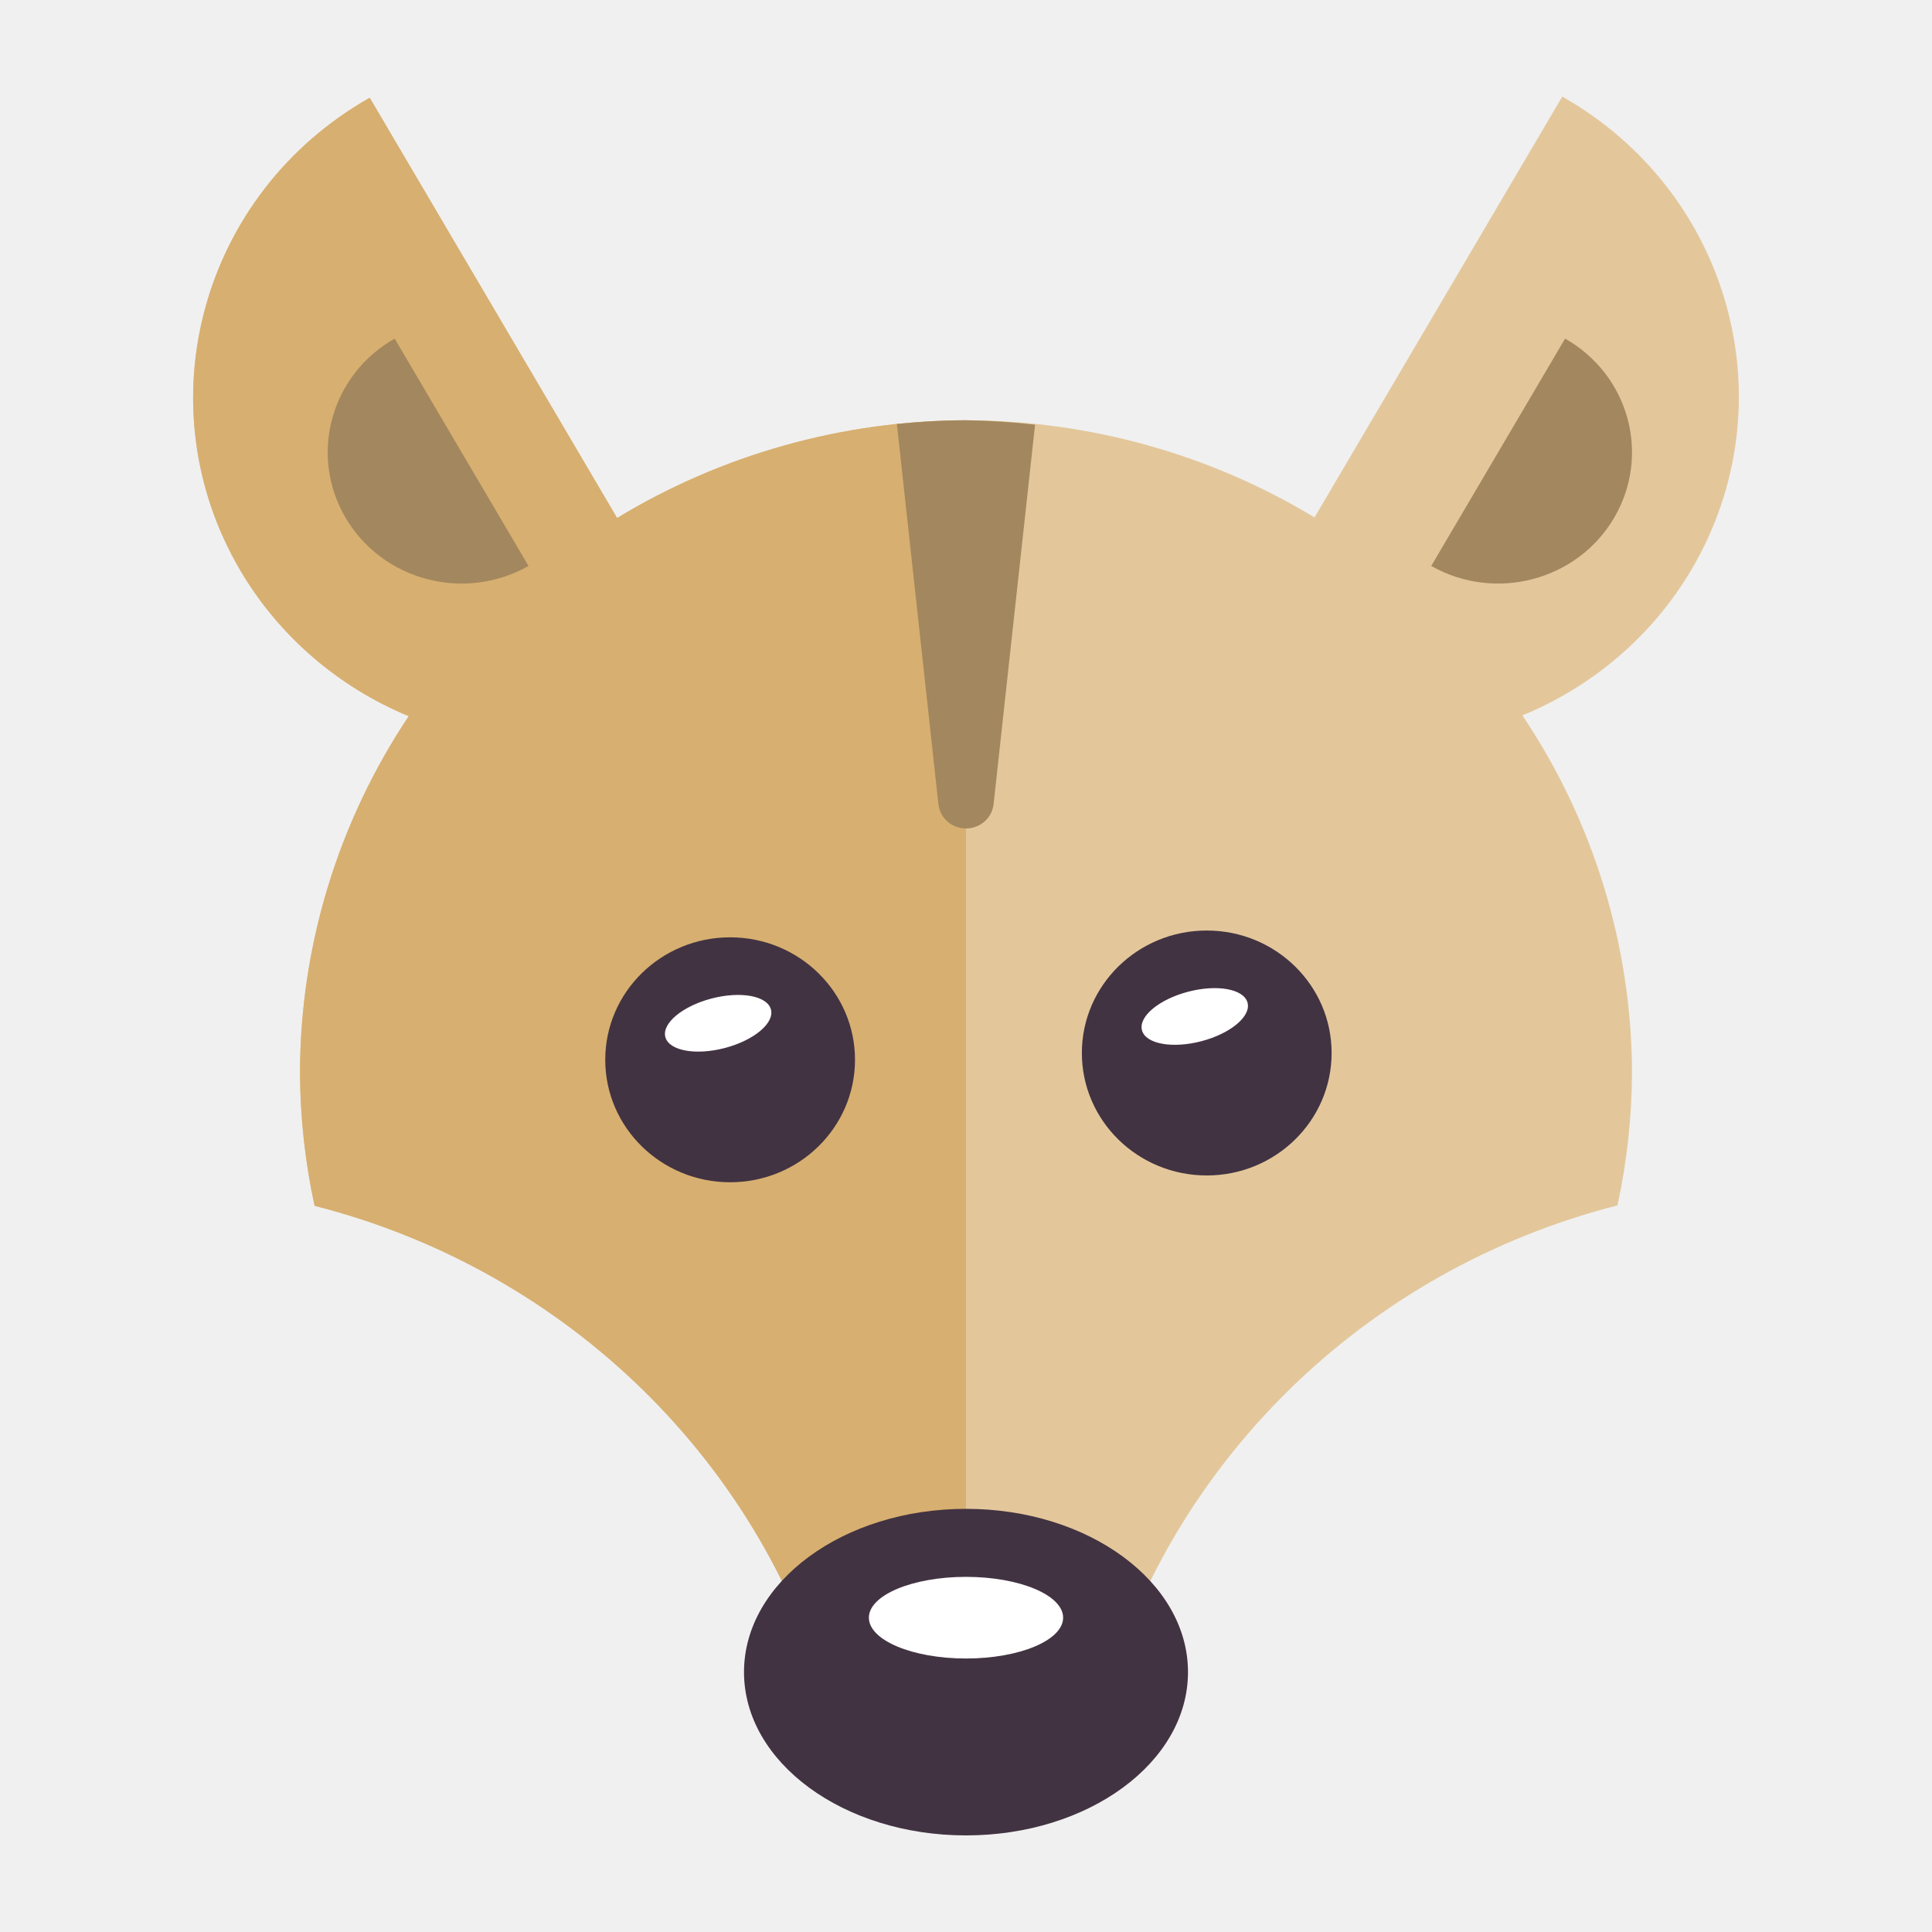
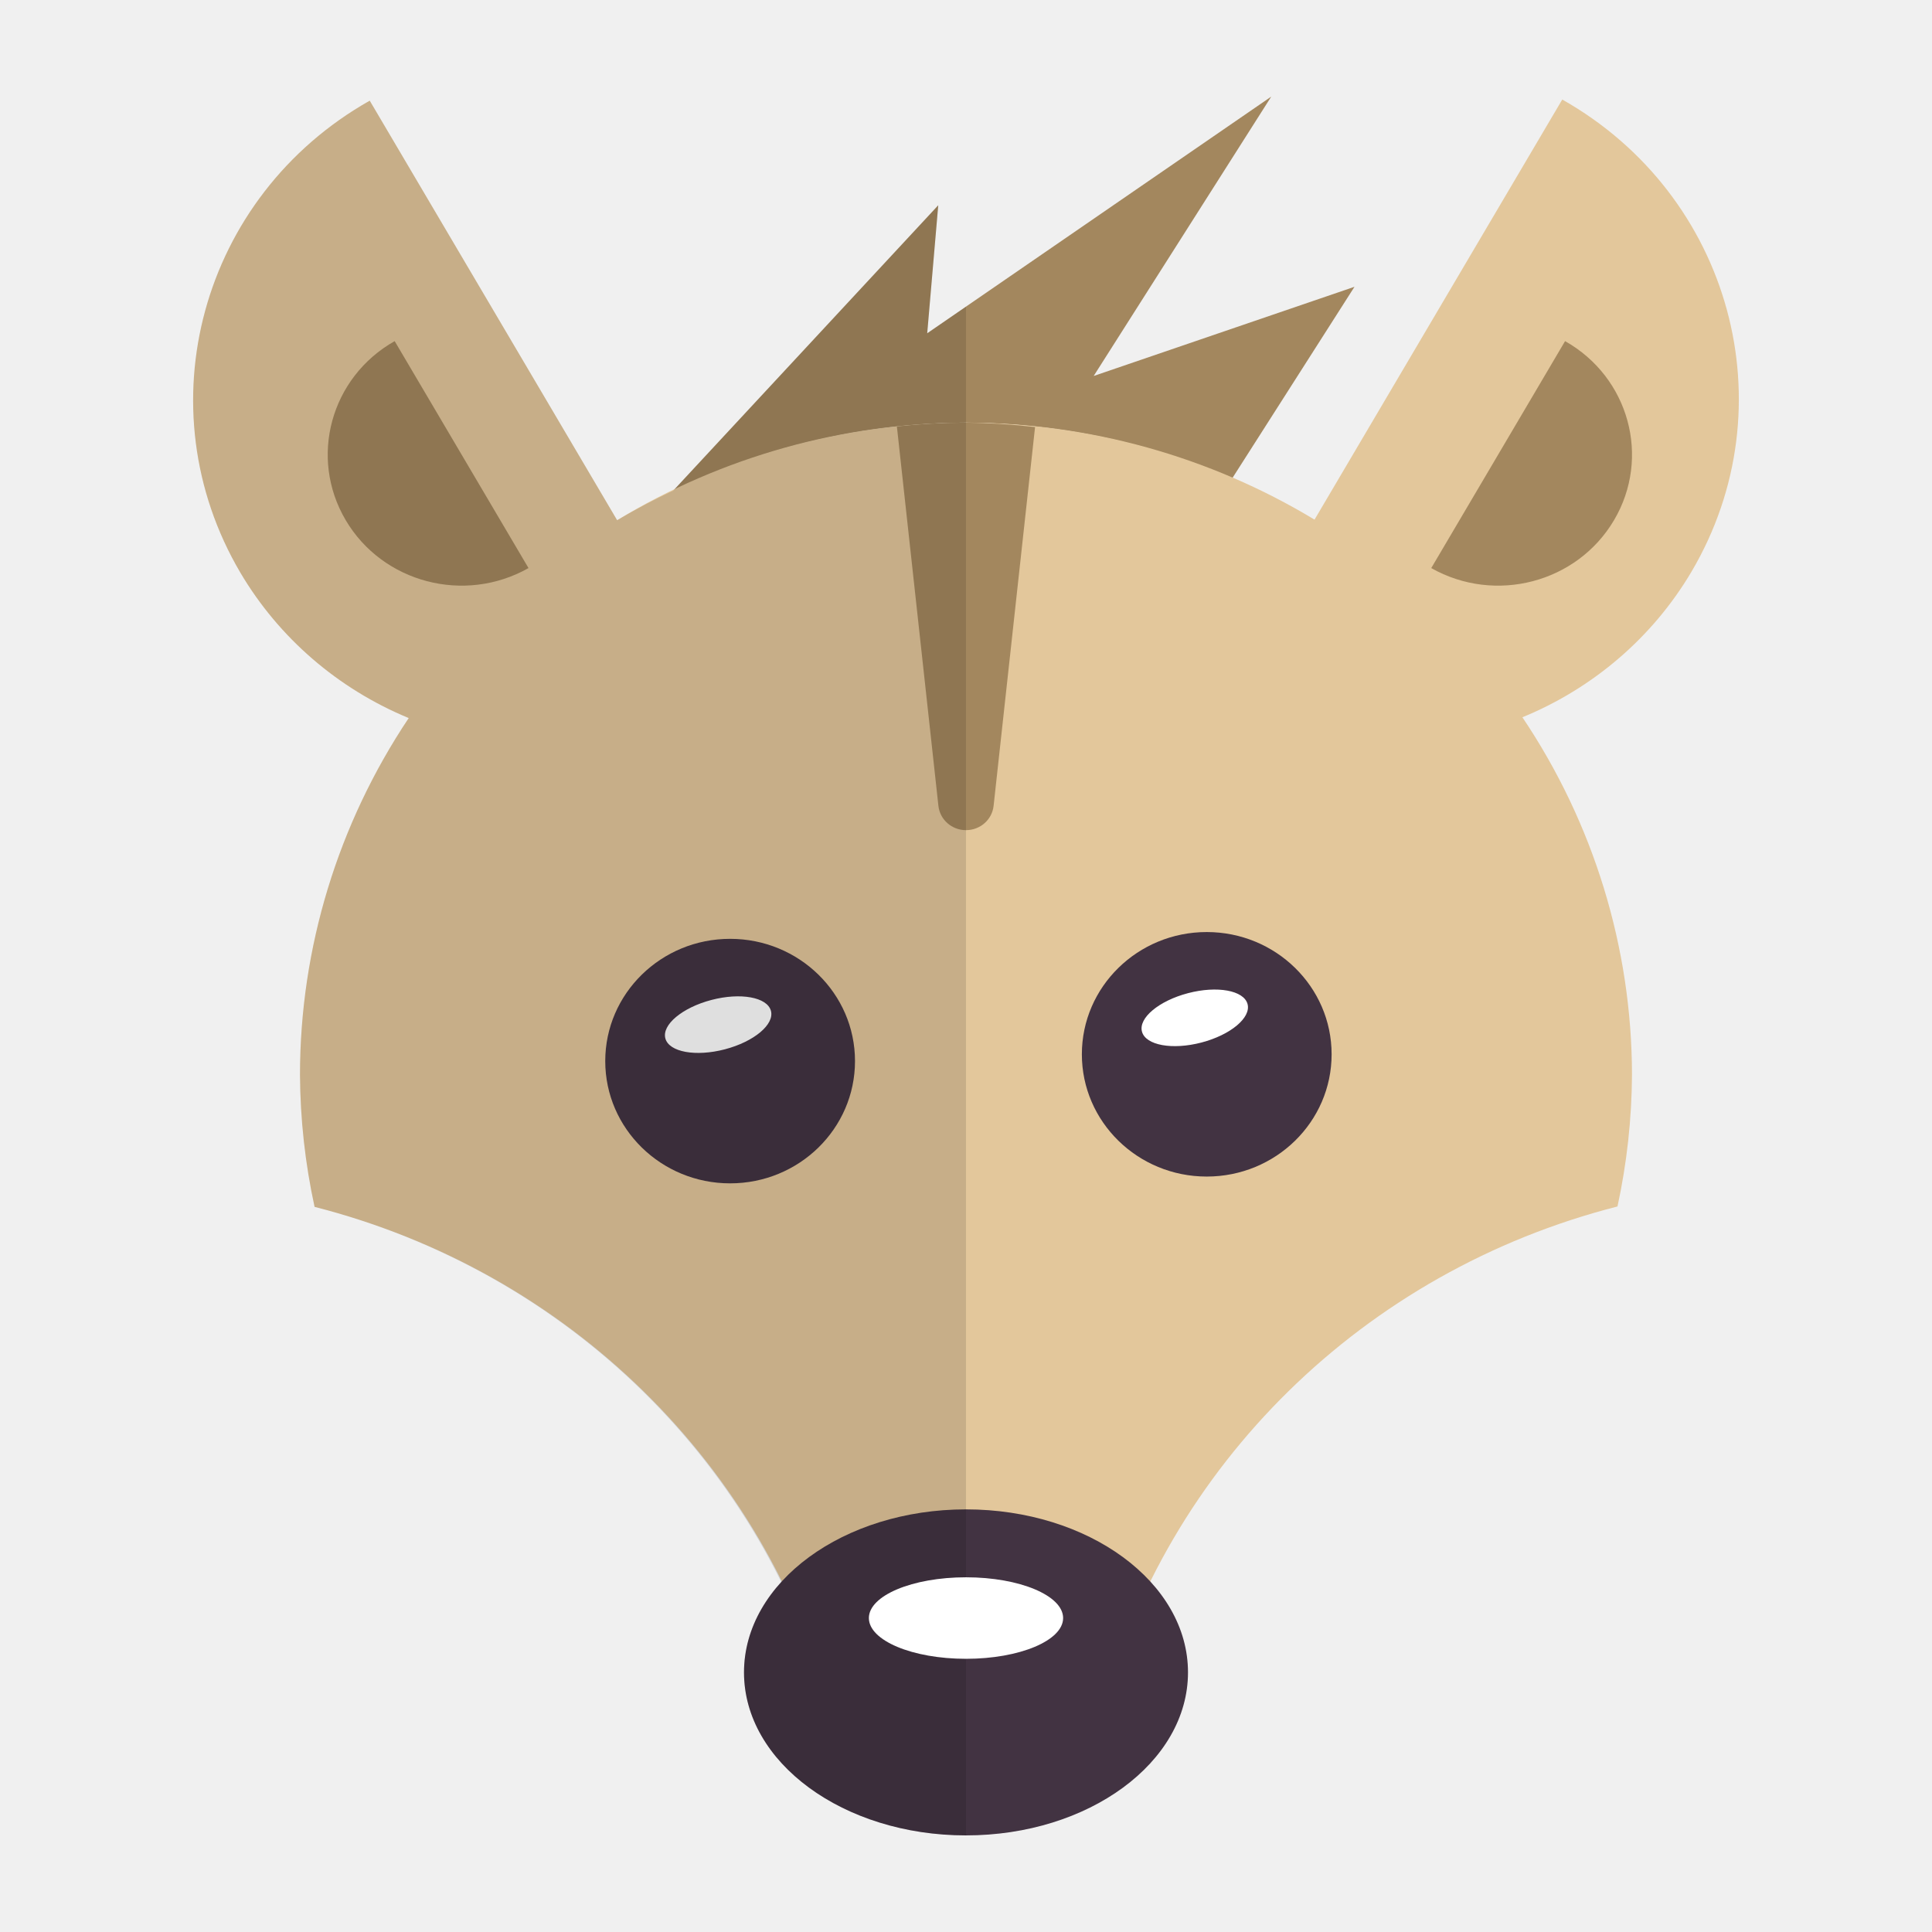
<svg xmlns="http://www.w3.org/2000/svg" id="svg1657" version="1.1" viewBox="0 0 200 200" height="200" width="200">
-   <defs id="defs1651" />
-   <path style="opacity:1;fill:#e3c79b;fill-opacity:1;stroke:none;stroke-width:8.534;stroke-linecap:round;stroke-linejoin:round;stroke-miterlimit:4;stroke-dasharray:none;stroke-dashoffset:0;stroke-opacity:1" d="m 161.726,10 -18.274,31.041 -7.372,12.522 A 68.944,67.613 0 0 0 100,43.504 68.944,67.613 0 0 0 63.885,53.622 L 56.548,41.161 38.274,10.12 a 36.549,35.843 0 0 0 -13.378,48.963 36.549,35.843 0 0 0 17.415,15.055 68.944,67.613 0 0 0 -11.256,36.979 68.944,67.613 0 0 0 1.51,13.708 74.69,73.248 0 0 1 53.516,52.503 68.944,67.613 0 0 0 13.918,1.403 68.944,67.613 0 0 0 13.96,-1.414 74.69,73.248 0 0 1 53.484,-52.535 68.944,67.613 0 0 0 1.5,-13.665 A 68.944,67.613 0 0 0 157.6,74.057 36.549,35.843 0 0 0 175.103,58.963 36.549,35.843 0 0 0 161.726,10 Z" id="path1597" />
-   <path id="path1599" d="m 38.274,10.12 a 36.549,35.843 0 0 0 -13.378,48.963 36.549,35.843 0 0 0 17.415,15.055 68.944,67.613 0 0 0 -11.256,36.979 68.944,67.613 0 0 0 1.51,13.708 74.69,73.248 0 0 1 53.516,52.503 68.944,67.613 0 0 0 13.918,1.403 V 43.504 A 68.944,67.613 0 0 0 63.885,53.622 L 56.548,41.161 Z" style="opacity:1;fill:#d7af70;fill-opacity:1;stroke:none;stroke-width:8.534;stroke-linecap:round;stroke-linejoin:round;stroke-miterlimit:4;stroke-dasharray:none;stroke-dashoffset:0;stroke-opacity:1" />
-   <ellipse ry="16.903" rx="22.981" cy="173.097" cx="100" id="ellipse1601" style="opacity:1;fill:#423342;fill-opacity:1;stroke:none;stroke-width:0.853;stroke-linecap:round;stroke-linejoin:round;stroke-miterlimit:4;stroke-dasharray:none;stroke-dashoffset:0;stroke-opacity:1" />
-   <path id="path1603" d="m 100,43.504 a 68.944,67.613 0 0 0 -7.155,0.395 l 4.299,39.347 a 2.873,2.818 0 0 0 5.713,0 l 4.292,-39.282 a 68.944,67.613 0 0 0 -7.148,-0.459 z" style="color:#000000;font-style:normal;font-variant:normal;font-weight:normal;font-stretch:normal;font-size:medium;line-height:normal;font-family:sans-serif;font-variant-ligatures:normal;font-variant-position:normal;font-variant-caps:normal;font-variant-numeric:normal;font-variant-alternates:normal;font-feature-settings:normal;text-indent:0;text-align:start;text-decoration:none;text-decoration-line:none;text-decoration-style:solid;text-decoration-color:#000000;letter-spacing:normal;word-spacing:normal;text-transform:none;writing-mode:lr-tb;direction:ltr;text-orientation:mixed;dominant-baseline:auto;baseline-shift:baseline;text-anchor:start;white-space:normal;shape-padding:0;clip-rule:nonzero;display:inline;overflow:visible;visibility:visible;opacity:1;isolation:auto;mix-blend-mode:normal;color-interpolation:sRGB;color-interpolation-filters:linearRGB;solid-color:#000000;solid-opacity:1;vector-effect:none;fill:#a3875e;fill-opacity:1;fill-rule:nonzero;stroke:none;stroke-width:5.69;stroke-linecap:round;stroke-linejoin:round;stroke-miterlimit:4;stroke-dasharray:none;stroke-dashoffset:0;stroke-opacity:1;color-rendering:auto;image-rendering:auto;shape-rendering:auto;text-rendering:auto;enable-background:accumulate" />
-   <ellipse style="opacity:1;fill:#ffffff;fill-opacity:1;stroke:none;stroke-width:8.534;stroke-linecap:round;stroke-linejoin:round;stroke-miterlimit:4;stroke-dasharray:none;stroke-dashoffset:0;stroke-opacity:1" id="ellipse1605" cx="100" cy="167.462" rx="10.054" ry="4.226" />
-   <ellipse style="opacity:1;fill:#423342;fill-opacity:1;stroke:none;stroke-width:0.96;stroke-linecap:round;stroke-linejoin:round;stroke-miterlimit:4;stroke-dasharray:none;stroke-dashoffset:0;stroke-opacity:1" id="circle1607" cx="75.582" cy="109.709" rx="12.927" ry="12.678" />
-   <ellipse ry="2.652" rx="5.648" cy="121.35" cx="43.797" id="ellipse1609" style="opacity:1;fill:#ffffff;fill-opacity:1;stroke:none;stroke-width:5.068;stroke-linecap:round;stroke-linejoin:round;stroke-miterlimit:4;stroke-dasharray:none;stroke-dashoffset:0;stroke-opacity:1" transform="matrix(0.9671652,-0.2541483,0.2635631,0.9646422,0,0)" />
-   <ellipse cy="109.005" cx="124.921" id="circle1611" style="opacity:1;fill:#423342;fill-opacity:1;stroke:none;stroke-width:0.96;stroke-linecap:round;stroke-linejoin:round;stroke-miterlimit:4;stroke-dasharray:none;stroke-dashoffset:0;stroke-opacity:1" rx="12.927" ry="12.678" />
-   <ellipse transform="matrix(0.9671652,-0.2541483,0.2635631,0.9646422,0,0)" style="opacity:1;fill:#ffffff;fill-opacity:1;stroke:none;stroke-width:5.068;stroke-linecap:round;stroke-linejoin:round;stroke-miterlimit:4;stroke-dasharray:none;stroke-dashoffset:0;stroke-opacity:1" id="ellipse1613" cx="91.579" cy="133.209" rx="5.648" ry="2.652" />
-   <path style="opacity:1;fill:#a3875e;fill-opacity:1;stroke:none;stroke-width:9.148;stroke-linecap:round;stroke-linejoin:round;stroke-miterlimit:4;stroke-dasharray:none;stroke-dashoffset:0;stroke-opacity:1" id="path1615" d="m -77.95,17.427 a 13.655,13.789 0 0 1 13.655,-13.789 13.655,13.789 0 0 1 13.655,13.789 l -13.655,0 z" transform="matrix(-0.5073273,-0.8617534,0.8701946,-0.4927083,0,0)" />
-   <path transform="matrix(0.5073273,-0.8617534,-0.8701946,-0.4927083,0,0)" d="m 22.021,-157.424 a 13.655,13.789 0 0 1 13.655,-13.789 13.655,13.789 0 0 1 13.655,13.789 H 35.677 Z" id="path1617" style="opacity:1;fill:#a3875e;fill-opacity:1;stroke:none;stroke-width:9.148;stroke-linecap:round;stroke-linejoin:round;stroke-miterlimit:4;stroke-dasharray:none;stroke-dashoffset:0;stroke-opacity:1" />
+   <path id="path2324" d="M 131.6,10 95.985,34.502 97.127,21.25 69.691,50.794 a 68.944,67.5 0 0 1 30.309,-7.044 68.944,67.5 0 0 1 27.563,5.761 l 12.654,-19.823 -26.999,9.232 z" style="fill:#a3875e;fill-opacity:1;stroke:none;stroke-width:0.39px;stroke-linecap:butt;stroke-linejoin:miter;stroke-opacity:1" />
+   <path style="opacity:1;fill:#e3c79b;fill-opacity:1;stroke:none;stroke-width:8.527;stroke-linecap:round;stroke-linejoin:round;stroke-miterlimit:4;stroke-dasharray:none;stroke-dashoffset:0;stroke-opacity:1" d="m 161.726,10.302 -18.274,30.989 -7.372,12.501 A 68.944,67.5 0 0 0 100,43.75 68.944,67.5 0 0 0 63.885,53.851 L 56.549,41.411 38.274,10.422 a 36.549,35.783 0 0 0 -13.378,48.881 36.549,35.783 0 0 0 17.415,15.03 68.944,67.5 0 0 0 -11.256,36.917 68.944,67.5 0 0 0 1.51,13.685 74.69,73.125 0 0 1 53.516,52.415 68.944,67.5 0 0 0 13.918,1.401 68.944,67.5 0 0 0 13.96,-1.411 74.69,73.125 0 0 1 53.484,-52.447 68.944,67.5 0 0 0 1.5,-13.642 68.944,67.5 0 0 0 -11.344,-36.999 36.549,35.783 0 0 0 17.503,-15.069 36.549,35.783 0 0 0 -13.378,-48.88 z" id="path1528" />
+   <ellipse ry="16.875" rx="22.981" cy="173.125" cx="100" id="ellipse1530" style="opacity:1;fill:#423342;fill-opacity:1;stroke:none;stroke-width:0.853;stroke-linecap:round;stroke-linejoin:round;stroke-miterlimit:4;stroke-dasharray:none;stroke-dashoffset:0;stroke-opacity:1" />
+   <path id="path1575" d="m 100,43.75 a 68.944,67.5 0 0 0 -7.155,0.394 l 4.299,39.281 a 2.873,2.813 0 0 0 5.713,0 l 4.292,-39.216 a 68.944,67.5 0 0 0 -7.148,-0.459 z" style="color:#000000;font-style:normal;font-variant:normal;font-weight:normal;font-stretch:normal;font-size:medium;line-height:normal;font-family:sans-serif;font-variant-ligatures:normal;font-variant-position:normal;font-variant-caps:normal;font-variant-numeric:normal;font-variant-alternates:normal;font-feature-settings:normal;text-indent:0;text-align:start;text-decoration:none;text-decoration-line:none;text-decoration-style:solid;text-decoration-color:#000000;letter-spacing:normal;word-spacing:normal;text-transform:none;writing-mode:lr-tb;direction:ltr;text-orientation:mixed;dominant-baseline:auto;baseline-shift:baseline;text-anchor:start;white-space:normal;shape-padding:0;clip-rule:nonzero;display:inline;overflow:visible;visibility:visible;opacity:1;isolation:auto;mix-blend-mode:normal;color-interpolation:sRGB;color-interpolation-filters:linearRGB;solid-color:#000000;solid-opacity:1;vector-effect:none;fill:#a3875e;fill-opacity:1;fill-rule:nonzero;stroke:none;stroke-width:5.685;stroke-linecap:round;stroke-linejoin:round;stroke-miterlimit:4;stroke-dasharray:none;stroke-dashoffset:0;stroke-opacity:1;color-rendering:auto;image-rendering:auto;shape-rendering:auto;text-rendering:auto;enable-background:accumulate" />
+   <ellipse ry="12.656" rx="12.927" style="opacity:1;fill:#423342;fill-opacity:1;stroke:none;stroke-width:0.959;stroke-linecap:round;stroke-linejoin:round;stroke-miterlimit:4;stroke-dasharray:none;stroke-dashoffset:0;stroke-opacity:1" id="circle1536" cx="75.582" cy="109.844" />
+   <ellipse ry="2.648" rx="5.648" cy="121.469" cx="43.708" id="ellipse1538" style="opacity:1;fill:#ffffff;fill-opacity:1;stroke:none;stroke-width:5.063;stroke-linecap:round;stroke-linejoin:round;stroke-miterlimit:4;stroke-dasharray:none;stroke-dashoffset:0;stroke-opacity:1" transform="matrix(0.96727,-0.2537492,0.2639754,0.9645294,0,0)" />
+   <ellipse ry="12.656" rx="12.927" cy="109.141" cx="124.921" id="circle1542" style="opacity:1;fill:#423342;fill-opacity:1;stroke:none;stroke-width:0.959;stroke-linecap:round;stroke-linejoin:round;stroke-miterlimit:4;stroke-dasharray:none;stroke-dashoffset:0;stroke-opacity:1" />
+   <ellipse transform="matrix(0.96727,-0.2537492,0.2639754,0.9645294,0,0)" style="opacity:1;fill:#ffffff;fill-opacity:1;stroke:none;stroke-width:5.063;stroke-linecap:round;stroke-linejoin:round;stroke-miterlimit:4;stroke-dasharray:none;stroke-dashoffset:0;stroke-opacity:1" id="ellipse1544" cx="91.485" cy="133.309" rx="5.648" ry="2.648" />
+   <path style="opacity:1;fill:#a3875e;fill-opacity:1;stroke:none;stroke-width:9.14;stroke-linecap:round;stroke-linejoin:round;stroke-miterlimit:4;stroke-dasharray:none;stroke-dashoffset:0;stroke-opacity:1" id="path1548" d="m -78.13,17.258 a 13.638,13.783 0 0 1 13.638,-13.783 13.638,13.783 0 0 1 13.638,13.783 l -13.638,0 z" transform="matrix(-0.5079604,-0.8613804,0.8705491,-0.4920816,0,0)" />
+   <path id="path1566" d="m 38.274,10.422 a 36.549,35.783 0 0 0 -13.378,48.881 36.549,35.783 0 0 0 17.415,15.03 68.944,67.5 0 0 0 -11.256,36.917 68.944,67.5 0 0 0 1.51,13.685 74.69,73.125 0 0 1 48.317,38.845 22.981,16.875 0 0 0 -3.865,9.345 22.981,16.875 0 0 0 22.981,16.875 v -11.25 -22.5 V 43.75 A 68.944,67.5 0 0 0 94.893,44.012 68.944,67.5 0 0 1 100,43.75 V 31.74 l -4.016,2.762 1.143,-13.252 -27.436,29.544 a 68.944,67.5 0 0 0 -5.807,3.057 L 56.549,41.411 Z m 52.363,34.054 a 68.944,67.5 0 0 0 -2.254,0.339 68.944,67.5 0 0 1 2.254,-0.339 z m -7.205,1.377 a 68.944,67.5 0 0 0 -1.457,0.368 68.944,67.5 0 0 1 1.457,-0.368 z m -7.007,2.114 a 68.944,67.5 0 0 0 -0.701,0.252 68.944,67.5 0 0 1 0.701,-0.252 z" style="opacity:1;fill:#000000;fill-opacity:0.125;stroke:none;stroke-width:8.527;stroke-linecap:round;stroke-linejoin:round;stroke-miterlimit:4;stroke-dasharray:none;stroke-dashoffset:0;stroke-opacity:1" />
+   <ellipse style="opacity:1;fill:#ffffff;fill-opacity:1;stroke:none;stroke-width:8.527;stroke-linecap:round;stroke-linejoin:round;stroke-miterlimit:4;stroke-dasharray:none;stroke-dashoffset:0;stroke-opacity:1" id="ellipse1534" cx="100" cy="167.5" rx="10.054" ry="4.219" />
+   <path transform="matrix(0.5079605,-0.8613804,-0.8705491,-0.4920816,0,0)" d="m 21.716,-157.522 a 13.638,13.783 0 0 1 13.638,-13.783 13.638,13.783 0 0 1 13.638,13.783 H 35.354 Z" id="path1550" style="opacity:1;fill:#a3875e;fill-opacity:1;stroke:none;stroke-width:9.14;stroke-linecap:round;stroke-linejoin:round;stroke-miterlimit:4;stroke-dasharray:none;stroke-dashoffset:0;stroke-opacity:1" />
</svg>
